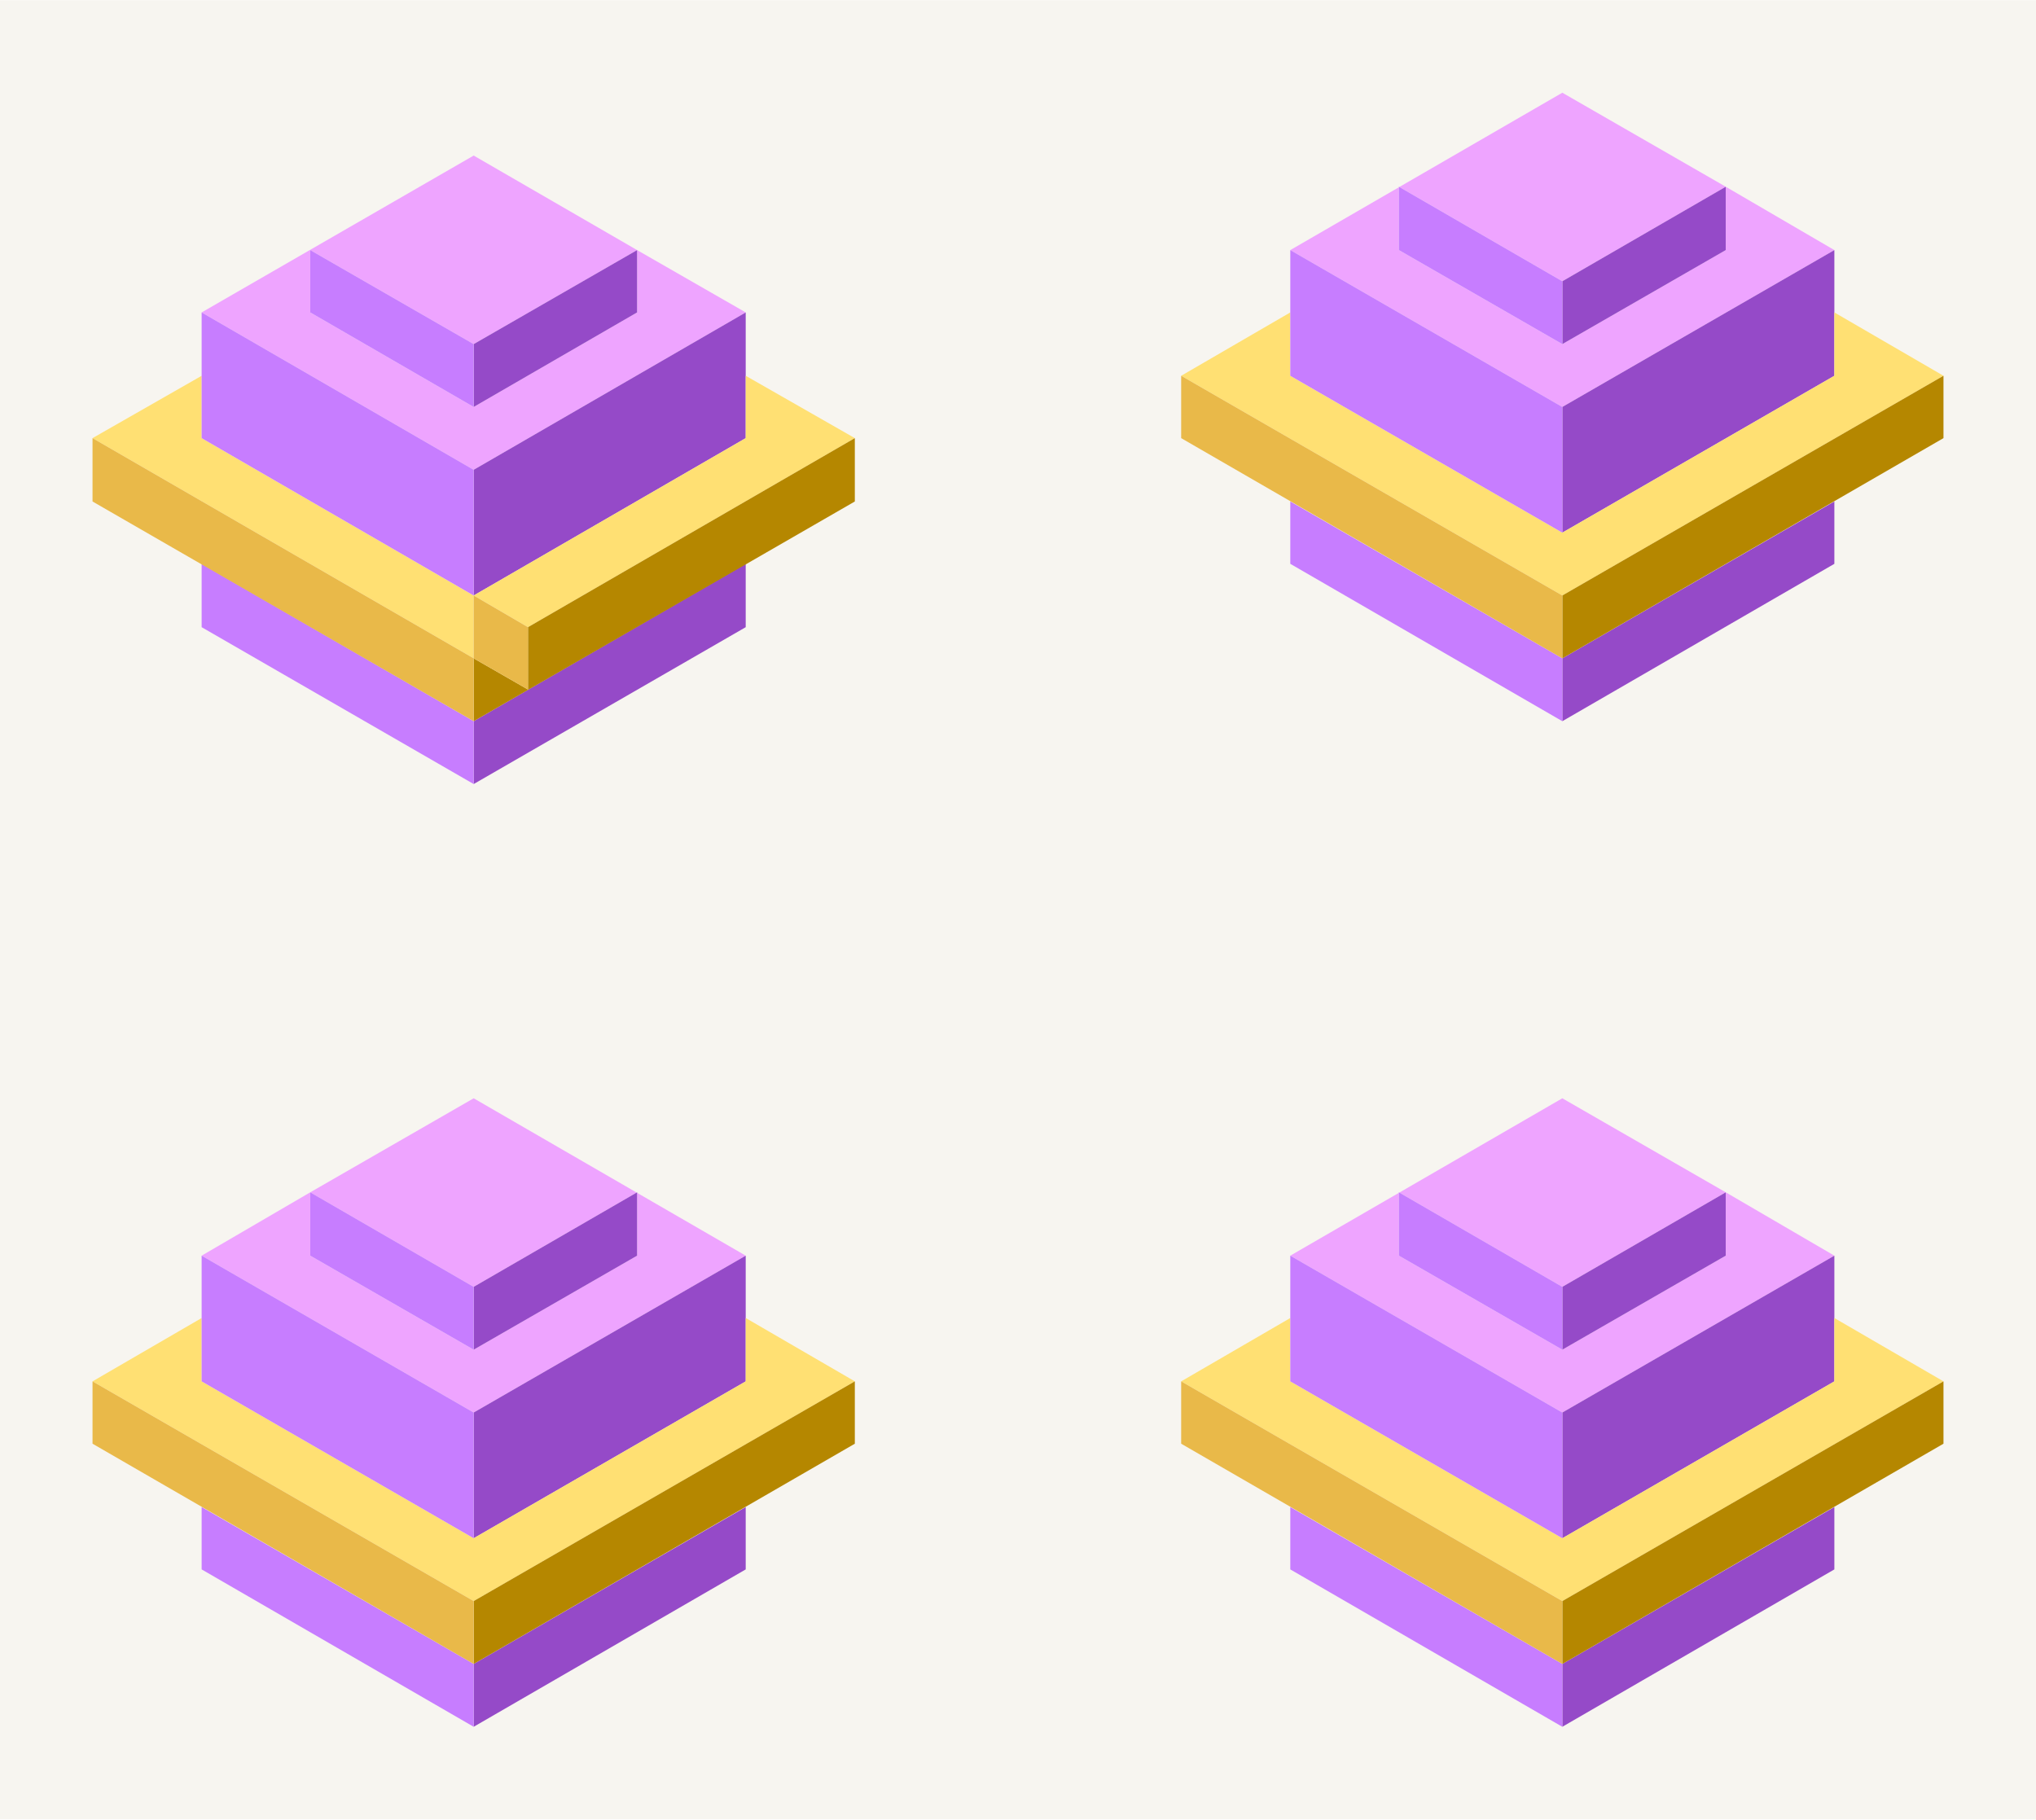
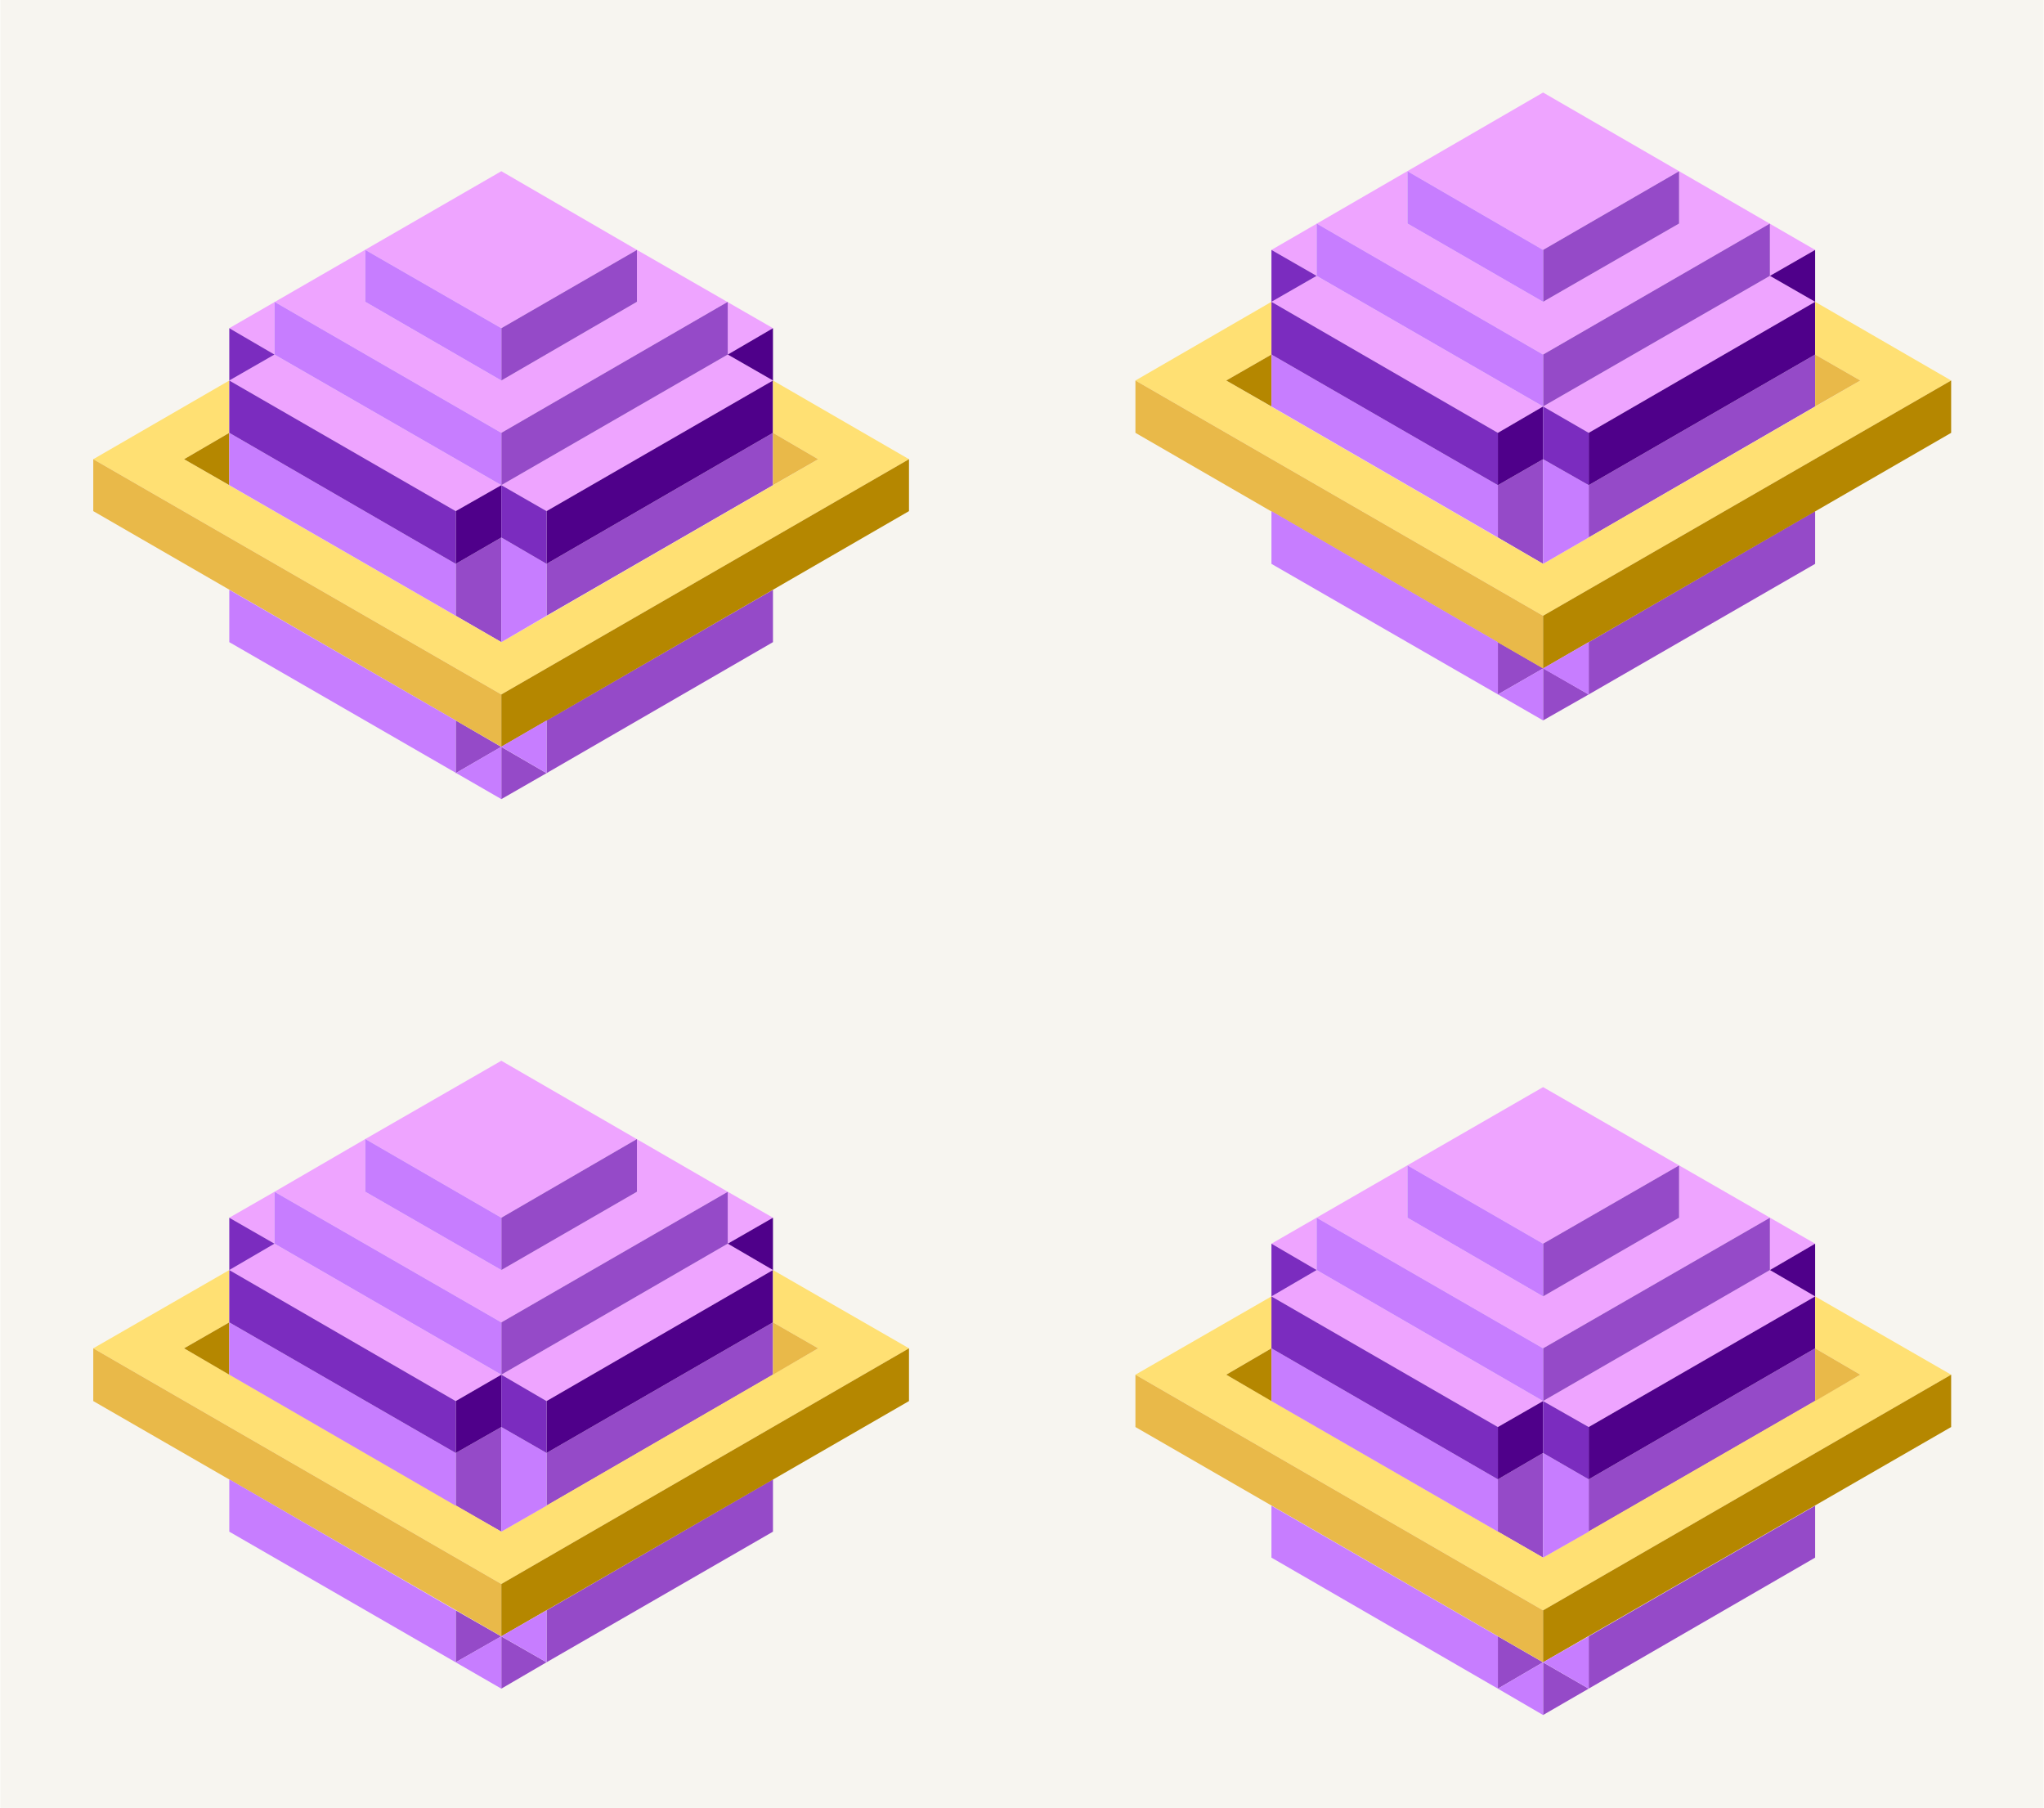
- <svg xmlns="http://www.w3.org/2000/svg" width="640" height="572" viewBox="-0.076 -0.059 4.049 3.618">
-   <rect x="-0.076" y="-0.059" width="4.049" height="3.618" fill="#f7f5f0" />
-   <path fill="#eea4ff" d="M0.866 0.625L0.541 0.438L0.541 0.562L0.866 0.75L1.191 0.562L1.191 0.438L1.407 0.562L0.866 0.875L0.325 0.562L0.866 0.25L1.191 0.438ZM3.031 0.5L2.706 0.312L2.706 0.438L3.031 0.625L3.356 0.438L3.356 0.312L3.572 0.438L3.031 0.75L2.49 0.438L3.031 0.125L3.356 0.312ZM0.866 2.125L1.407 2.438L0.866 2.75L0.325 2.438L0.541 2.312L0.541 2.438L0.866 2.625L1.191 2.438L1.191 2.312L0.866 2.5L0.541 2.312ZM2.706 2.312L2.706 2.438L3.031 2.625L3.356 2.438L3.356 2.312L3.572 2.438L3.031 2.75L2.49 2.438L3.031 2.125L3.356 2.312L3.031 2.5Z" />
-   <path fill="#954ac8" d="M1.191 0.438L1.191 0.562L0.866 0.75L0.866 0.625ZM1.407 0.562L1.407 0.812L0.866 1.125L0.866 0.875ZM1.407 1.062L1.407 1.188L0.866 1.5L0.866 1.375ZM3.356 0.312L3.356 0.438L3.031 0.625L3.031 0.5ZM3.572 0.438L3.572 0.688L3.031 1L3.031 0.75ZM3.572 0.938L3.572 1.062L3.031 1.375L3.031 1.25ZM0.866 3L0.866 2.75L1.407 2.438L1.407 2.688ZM1.407 2.938L1.407 3.062L0.866 3.375L0.866 3.25ZM1.191 2.312L1.191 2.438L0.866 2.625L0.866 2.5ZM3.031 3L3.031 2.75L3.572 2.438L3.572 2.688ZM3.572 2.938L3.572 3.062L3.031 3.375L3.031 3.25ZM3.356 2.312L3.356 2.438L3.031 2.625L3.031 2.5Z" />
-   <path fill="#ffe073" d="M1.407 0.688L1.624 0.812L0.974 1.188L0.866 1.125L0.866 1.25L0.108 0.812L0.325 0.688L0.325 0.812L0.866 1.125L1.407 0.812ZM3.789 0.688L3.031 1.125L2.273 0.688L2.49 0.562L2.49 0.688L3.031 1L3.572 0.688L3.572 0.562ZM0.108 2.688L0.325 2.562L0.325 2.688L0.866 3L1.407 2.688L1.407 2.562L1.624 2.688L0.866 3.125ZM2.49 2.562L2.49 2.688L3.031 3L3.572 2.688L3.572 2.562L3.789 2.688L3.031 3.125L2.273 2.688Z" />
-   <path fill="#b58700" d="M1.624 0.812L1.624 0.938L0.866 1.375L0.866 1.25L0.974 1.312L0.974 1.188ZM3.789 0.688L3.789 0.812L3.031 1.25L3.031 1.125ZM0.866 3.125L1.624 2.688L1.624 2.812L0.866 3.25ZM3.789 2.688L3.789 2.812L3.031 3.25L3.031 3.125Z" />
-   <path fill="#c77dff" d="M0.541 0.562L0.541 0.438L0.866 0.625L0.866 0.75ZM0.866 0.875L0.866 1.125L0.325 0.812L0.325 0.562ZM0.866 1.375L0.866 1.5L0.325 1.188L0.325 1.062ZM3.031 1L2.49 0.688L2.49 0.438L3.031 0.75ZM3.031 1.25L3.031 1.375L2.49 1.062L2.49 0.938ZM2.706 0.312L3.031 0.5L3.031 0.625L2.706 0.438ZM0.866 3L0.325 2.688L0.325 2.438L0.866 2.75ZM0.866 3.25L0.866 3.375L0.325 3.062L0.325 2.938ZM0.541 2.312L0.866 2.5L0.866 2.625L0.541 2.438ZM2.706 2.438L2.706 2.312L3.031 2.5L3.031 2.625ZM3.031 2.75L3.031 3L2.49 2.688L2.49 2.438ZM3.031 3.25L3.031 3.375L2.49 3.062L2.49 2.938Z" />
-   <path fill="#e9b949" d="M0.866 1.125L0.974 1.188L0.974 1.312L0.866 1.25L0.866 1.375L0.108 0.938L0.108 0.812L0.866 1.25ZM3.031 1.125L3.031 1.25L2.273 0.812L2.273 0.688ZM0.108 2.688L0.866 3.125L0.866 3.25L0.108 2.812ZM3.031 3.125L3.031 3.25L2.273 2.812L2.273 2.688Z" />
+ <svg xmlns="http://www.w3.org/2000/svg" width="640" height="566" viewBox="-0.114 -0.159 4.882 4.319">
+   <rect x="-0.114" y="-0.159" width="4.882" height="4.319" fill="#f7f5f0" />
+   <path fill="#eea4ff" d="M1.083 0.625L0.758 0.438L0.758 0.562L1.083 0.75L1.407 0.562L1.407 0.438L1.732 0.625L1.624 0.688L1.624 0.562L1.083 0.875L0.541 0.562L0.541 0.688L0.433 0.625L1.083 0.25L1.407 0.438ZM1.624 0.688L1.732 0.75L1.191 1.062L1.083 1L0.974 1.062L0.433 0.75L0.541 0.688L1.083 1ZM3.572 0.438L3.248 0.25L3.248 0.375L3.572 0.562L3.897 0.375L3.897 0.25L4.222 0.438L4.114 0.5L4.114 0.375L3.572 0.688L3.031 0.375L3.031 0.5L2.923 0.438L3.572 0.062L3.897 0.25ZM4.114 0.5L4.222 0.562L3.681 0.875L3.572 0.812L3.464 0.875L2.923 0.562L3.031 0.5L3.572 0.812ZM0.433 2.875L0.541 2.812L0.433 2.75L0.541 2.688L0.541 2.812L1.083 3.125L1.624 2.812L1.624 2.688L1.732 2.75L1.624 2.812L1.732 2.875L1.191 3.188L1.083 3.125L0.974 3.188ZM1.083 2.375L1.624 2.688L1.083 3L0.541 2.688L0.758 2.562L0.758 2.688L1.083 2.875L1.407 2.688L1.407 2.562L1.083 2.75L0.758 2.562ZM3.248 2.625L3.248 2.75L3.572 2.938L3.897 2.75L3.897 2.625L4.222 2.812L4.114 2.875L4.222 2.938L3.681 3.25L3.572 3.188L4.114 2.875L4.114 2.75L3.572 3.062L3.031 2.75L3.031 2.875L2.923 2.812L3.572 2.438L3.897 2.625L3.572 2.812ZM2.923 2.938L3.031 2.875L3.572 3.188L3.464 3.25Z" />
+   <path fill="#954ac8" d="M1.407 0.438L1.407 0.562L1.083 0.75L1.083 0.625ZM1.624 0.562L1.624 0.688L1.083 1L1.083 0.875ZM1.732 0.875L1.732 1L1.191 1.312L1.191 1.188ZM1.083 1.375L0.974 1.312L0.974 1.188L1.083 1.125ZM0.974 1.562L1.191 1.688L1.083 1.75L1.083 1.625L0.974 1.688ZM1.732 1.25L1.732 1.375L1.191 1.688L1.191 1.562ZM3.897 0.25L3.897 0.375L3.572 0.562L3.572 0.438ZM4.114 0.375L4.114 0.5L3.572 0.812L3.572 0.688ZM4.222 0.688L4.222 0.812L3.681 1.125L3.681 1ZM3.572 1.188L3.464 1.125L3.464 1L3.572 0.938ZM3.464 1.375L3.681 1.5L3.572 1.562L3.572 1.438L3.464 1.5ZM4.222 1.062L4.222 1.188L3.681 1.5L3.681 1.375ZM1.083 3.5L0.974 3.438L0.974 3.312L1.083 3.25ZM0.974 3.688L1.191 3.812L1.083 3.875L1.083 3.75L0.974 3.812ZM1.732 3.375L1.732 3.5L1.191 3.812L1.191 3.688ZM1.191 3.312L1.732 3L1.732 3.125L1.191 3.438ZM1.407 2.562L1.407 2.688L1.083 2.875L1.083 2.75ZM1.624 2.688L1.624 2.812L1.083 3.125L1.083 3ZM3.572 3.562L3.464 3.5L3.464 3.375L3.572 3.312ZM4.222 3.438L4.222 3.562L3.572 3.938L3.572 3.812L3.464 3.875L3.464 3.75L3.681 3.875L3.681 3.75ZM3.681 3.375L4.222 3.062L4.222 3.188L3.681 3.5ZM3.897 2.625L3.897 2.75L3.572 2.938L3.572 2.812ZM4.114 2.75L4.114 2.875L3.572 3.188L3.572 3.062Z" />
+   <path fill="#4f008a" d="M1.732 0.75L1.624 0.688L1.732 0.625L1.732 0.875L1.191 1.188L1.191 1.062ZM0.974 1.062L1.083 1L1.083 1.125L0.974 1.188ZM4.222 0.562L4.114 0.5L4.222 0.438L4.222 0.688L3.681 1L3.681 0.875ZM3.464 0.875L3.572 0.812L3.572 0.938L3.464 1ZM0.974 3.188L1.083 3.125L1.083 3.25L0.974 3.312ZM1.191 3.312L1.191 3.188L1.732 2.875L1.624 2.812L1.732 2.75L1.732 3ZM3.464 3.25L3.572 3.188L3.572 3.312L3.464 3.375ZM3.681 3.375L3.681 3.25L4.222 2.938L4.222 3.062ZM4.114 2.875L4.222 2.812L4.222 2.938Z" />
+   <path fill="#ffe073" d="M1.732 0.75L2.057 0.938L1.083 1.5L0.108 0.938L0.433 0.75L0.433 0.875L0.325 0.938L1.083 1.375L1.84 0.938L1.732 0.875ZM4.547 0.75L3.572 1.312L2.598 0.75L2.923 0.562L2.923 0.688L2.815 0.75L3.572 1.188L4.33 0.75L4.222 0.688L4.222 0.562ZM0.108 3.062L0.433 2.875L0.433 3L0.325 3.062L1.083 3.5L1.84 3.062L1.732 3L1.732 2.875L2.057 3.062L1.083 3.625ZM2.923 2.938L2.923 3.062L2.815 3.125L3.572 3.562L4.33 3.125L4.222 3.062L4.222 2.938L4.547 3.125L3.572 3.688L2.598 3.125Z" />
+   <path fill="#e9b949" d="M1.732 0.875L1.84 0.938L1.732 1ZM0.108 1.062L0.108 0.938L1.083 1.5L1.083 1.625ZM3.572 1.312L3.572 1.438L2.598 0.875L2.598 0.75ZM4.222 0.688L4.33 0.75L4.222 0.812ZM0.108 3.062L1.083 3.625L1.083 3.75L0.108 3.188ZM1.732 3L1.84 3.062L1.732 3.125ZM3.572 3.688L3.572 3.812L2.598 3.25L2.598 3.125ZM4.222 3.062L4.33 3.125L4.222 3.188Z" />
+   <path fill="#b58700" d="M2.057 0.938L2.057 1.062L1.083 1.625L1.083 1.5ZM0.325 0.938L0.433 0.875L0.433 1ZM4.547 0.75L4.547 0.875L3.572 1.438L3.572 1.312ZM2.815 0.75L2.923 0.688L2.923 0.812ZM1.083 3.625L2.057 3.062L2.057 3.188L1.083 3.75ZM0.325 3.062L0.433 3L0.433 3.125ZM2.815 3.125L2.923 3.062L2.923 3.188ZM4.547 3.125L4.547 3.25L3.572 3.812L3.572 3.688Z" />
+   <path fill="#c77dff" d="M0.758 0.562L0.758 0.438L1.083 0.625L1.083 0.75ZM0.541 0.688L0.541 0.562L1.083 0.875L1.083 1ZM0.433 0.875L0.974 1.188L0.974 1.312L0.433 1ZM1.191 1.312L1.083 1.375L1.083 1.125L1.191 1.188ZM0.974 1.562L0.974 1.688L1.191 1.562L1.191 1.688L1.083 1.625L1.083 1.75L0.433 1.375L0.433 1.25ZM3.681 1.125L3.572 1.188L3.572 0.938L3.681 1ZM3.464 1.375L3.464 1.5L3.681 1.375L3.681 1.5L3.572 1.438L3.572 1.562L2.923 1.188L2.923 1.062ZM2.923 0.812L2.923 0.688L3.464 1L3.464 1.125ZM3.248 0.375L3.248 0.25L3.572 0.438L3.572 0.562ZM3.031 0.5L3.031 0.375L3.572 0.688L3.572 0.812ZM1.191 3.438L1.083 3.5L1.083 3.25L1.191 3.312ZM0.974 3.688L0.974 3.812L1.191 3.688L1.191 3.812L1.083 3.75L1.083 3.875L0.433 3.5L0.433 3.375ZM0.433 3.125L0.433 3L0.974 3.312L0.974 3.438ZM0.758 2.562L1.083 2.75L1.083 2.875L0.758 2.688ZM0.541 2.688L1.083 3L1.083 3.125L0.541 2.812ZM3.248 2.75L3.248 2.625L3.572 2.812L3.572 2.938ZM3.031 2.875L3.031 2.75L3.572 3.062L3.572 3.188ZM2.923 3.062L3.464 3.375L3.464 3.5L2.923 3.188ZM3.681 3.5L3.572 3.562L3.572 3.312L3.681 3.375ZM3.572 3.812L3.572 3.938L3.464 3.875ZM3.572 3.812L3.681 3.75L3.681 3.875ZM3.464 3.75L3.464 3.875L2.923 3.562L2.923 3.438Z" />
+   <path fill="#7b2cbf" d="M0.433 0.75L0.433 0.625L0.541 0.688ZM0.433 0.75L0.974 1.062L0.974 1.188L0.433 0.875ZM1.083 1L1.191 1.062L1.191 1.188L1.083 1.125ZM3.572 0.812L3.681 0.875L3.681 1L3.572 0.938ZM3.464 0.875L3.464 1L2.923 0.688L2.923 0.438L3.031 0.5L2.923 0.562ZM1.083 3.125L1.191 3.188L1.191 3.312L1.083 3.25ZM0.974 3.188L0.974 3.312L0.433 3L0.433 2.75L0.541 2.812L0.433 2.875ZM2.923 2.938L2.923 2.812L3.031 2.875ZM2.923 2.938L3.464 3.25L3.464 3.375L2.923 3.062ZM3.572 3.188L3.681 3.25L3.681 3.375L3.572 3.312Z" />
</svg>
